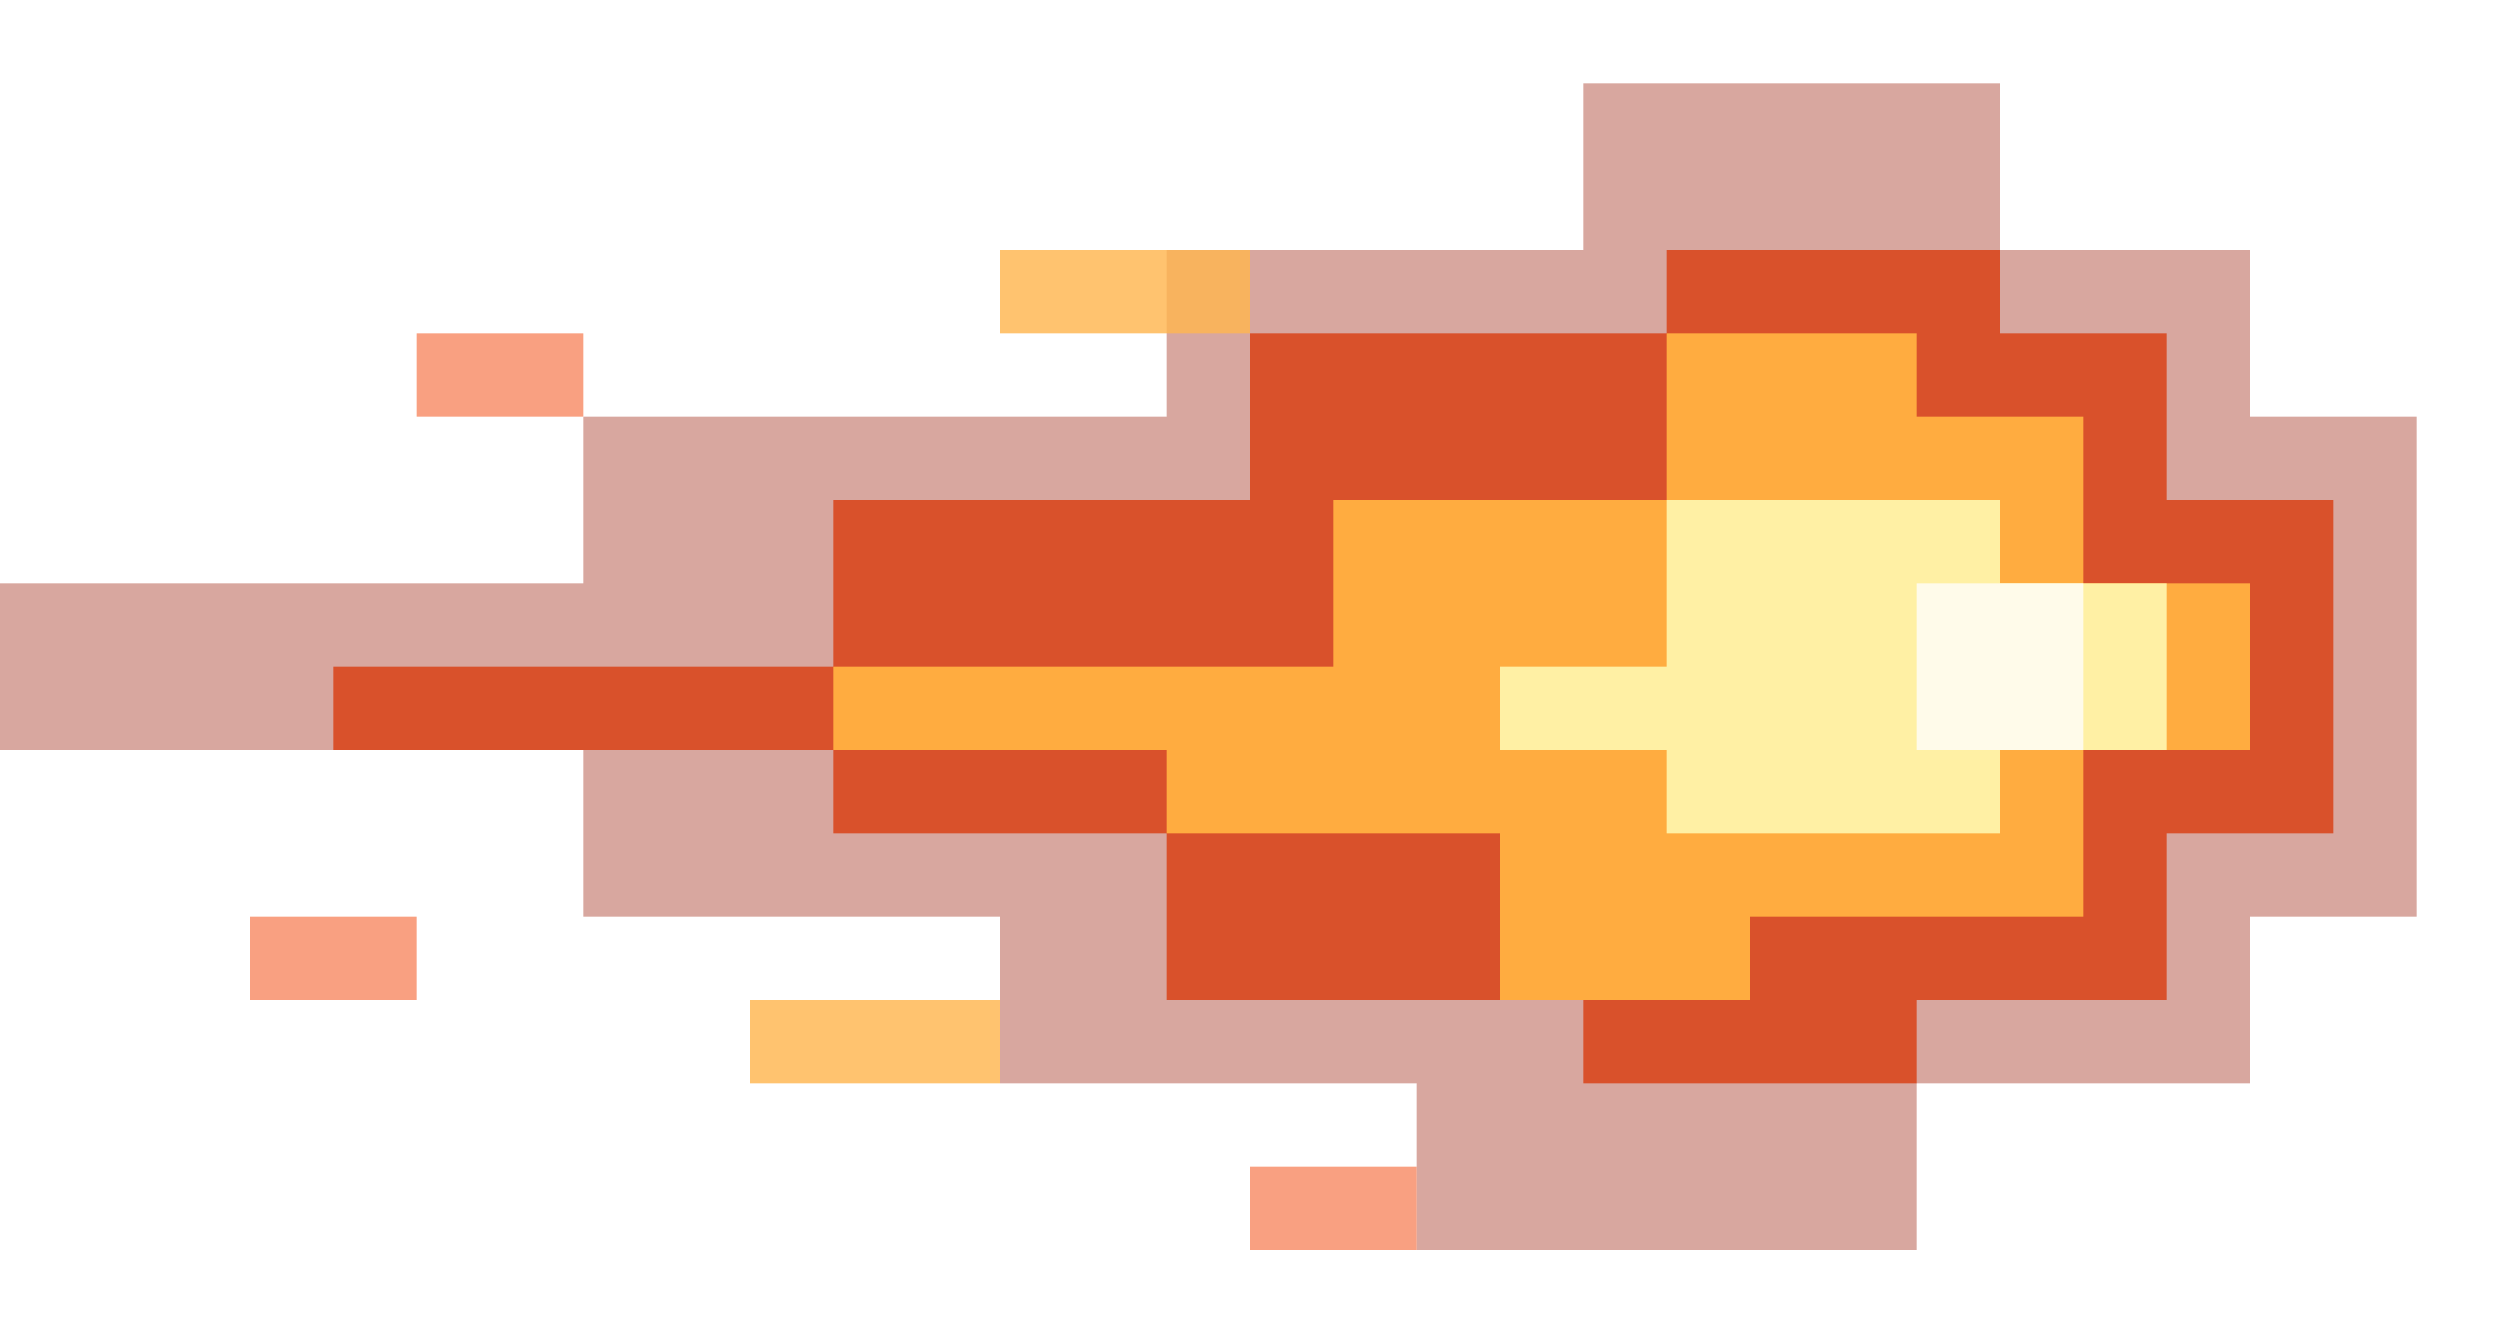
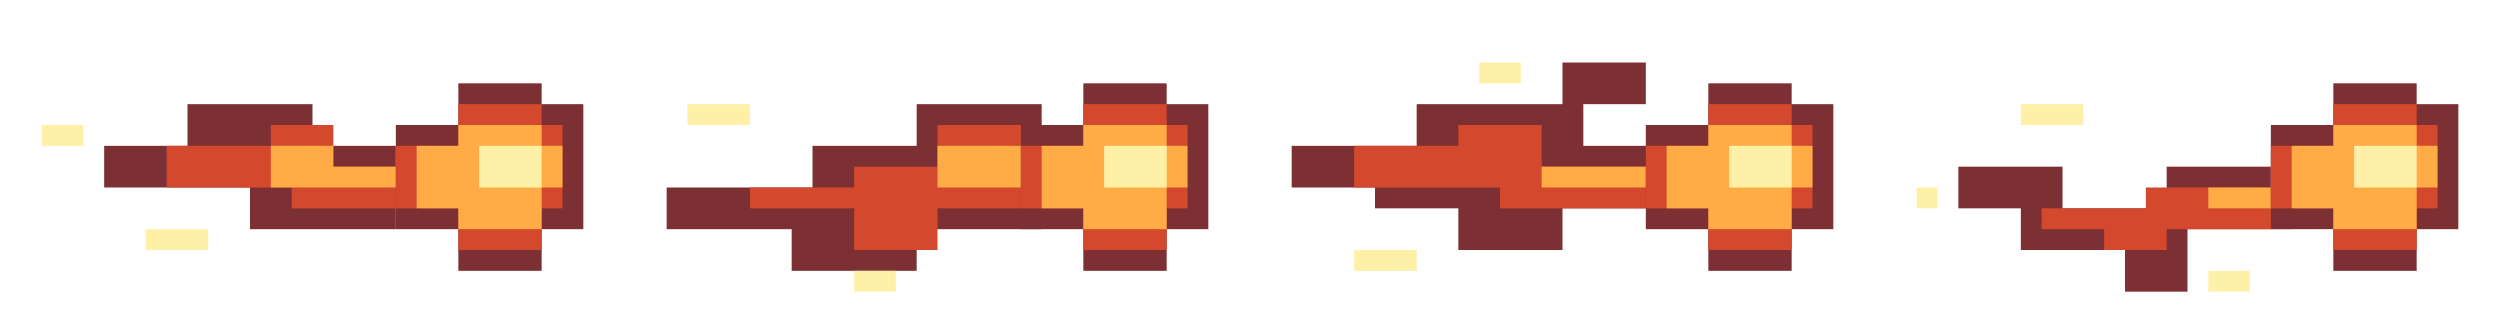
- <svg xmlns="http://www.w3.org/2000/svg" width="30" height="16" viewBox="0 0 30 16">
-   <path fill="#ad4736" fill-opacity=".48" d="M0 7h7V5h7V3h5V1h5v2h3v2h2v6h-2v2h-4v2h-6v-2h-5v-2H7V9H0z" />
-   <path fill="#d9512b" d="M4 8h6V6h5V4h5V3h4v1h2v2h2v4h-2v2h-3v1h-4v-1h-5v-2h-4V9H4z" />
-   <path fill="#ffac40" d="M10 8h6V6h4V4h3v1h2v2h2v2h-2v2h-4v1h-3v-2h-4V9h-4z" />
-   <path fill="#fff0a4" d="M18 8h2V6h4v1h2v2h-2v1h-4V9h-2z" />
-   <path fill="#fffbea" d="M23 7h2v2h-2z" />
-   <path fill="#ffb650" fill-opacity=".82" d="M12 3h3v1h-3zM9 12h3v1H9z" />
-   <path fill="#f66e3e" fill-opacity=".65" d="M5 4h2v1H5zM3 11h2v1H3zM15 14h2v1h-2z" />
+ <svg xmlns="http://www.w3.org/2000/svg" width="120" height="16" viewBox="0 0 120 16">
+   <g transform="translate(0,0)">
+     <path fill="#7c3034" d="M5 7h4V5h6v2h4v4h-7V9H5z" />
+     <path fill="#d4492e" d="M8 7h5V6h3v2h5v2h-7V9H8z" />
+     <path fill="#ffac46" d="M13 7h3v1h5v1h-8z" />
+     <path fill="#fff0a7" d="M2 6h2v1H2zM7 11h3v1H7z" />
+     <path fill="#7c3034" d="M19 6h3V4h4v1h2v6h-2v2h-4v-2h-3z" />
+     <path fill="#d4492e" d="M19 7h3V5h4v1h1v4h-1v2h-4v-2h-3z" />
+     <path fill="#ffac46" d="M20 7h2V6h4v1h1v2h-1v2h-4v-1h-2z" />
+     <path fill="#fff0a7" d="M23 7h3v2h-3z" />
+   </g>
+   <g transform="translate(30,0)">
+     <path fill="#7c3034" d="M2 9h7V7h5V5h6v6h-6v2H8v-2H2z" />
+     <path fill="#d4492e" d="M6 9h5V8h4V6h5v4h-5v2h-4v-2H6z" />
+     <path fill="#ffac46" d="M15 7h6v2h-6z" />
+     <path fill="#fff0a7" d="M3 5h3v1H3zM11 13h2v1h-2z" />
+     <path fill="#7c3034" d="M19 6h3V4h4v1h2v6h-2v2h-4v-2h-3z" />
+     <path fill="#d4492e" d="M19 7h3V5h4v1h1v4h-1v2h-4v-2h-3z" />
+     <path fill="#ffac46" d="M20 7h2V6h4v1h1v2h-1v2h-4v-1h-2z" />
+     <path fill="#fff0a7" d="M23 7h3v2h-3z" />
+   </g>
+   <g transform="translate(60,0)">
+     <path fill="#7c3034" d="M2 7h6V5h7V3h4v2h-3v2h4v3h-5v2h-5v-2H6V9H2z" />
+     <path fill="#d4492e" d="M5 7h5V6h4v2h6v2h-8v-1H5z" />
+     <path fill="#ffac46" d="M14 8h7v1h-7z" />
+     <path fill="#fff0a7" d="M5 12h3v1H5zM11 3h2v1h-2z" />
+     <path fill="#7c3034" d="M19 6h3V4h4v1h2v6h-2v2h-4v-2h-3z" />
+     <path fill="#d4492e" d="M19 7h3V5h4v1h1v4h-1v2h-4v-2h-3z" />
+     <path fill="#ffac46" d="M20 7h2V6h4v1h1v2h-1v2h-4v-1h-2z" />
+     <path fill="#fff0a7" d="M23 7h3v2h-3z" />
+   </g>
+   <g transform="translate(90,0)">
+     <path fill="#7c3034" d="M4 8h5v2h5V8h5v3h-4v3h-3v-2H7v-2H4z" />
+     <path fill="#d4492e" d="M8 10h5V9h7v2h-6v1h-3v-1H8z" />
+     <path fill="#ffac46" d="M16 9h5v1h-5z" />
+     <path fill="#fff0a7" d="M2 9h1v1H2zM7 5h3v1H7zM16 13h2v1h-2z" />
+     <path fill="#7c3034" d="M19 6h3V4h4v1h2v6h-2v2h-4v-2h-3z" />
+     <path fill="#d4492e" d="M19 7h3V5h4v1h1v4h-1v2h-4v-2h-3z" />
+     <path fill="#ffac46" d="M20 7h2V6h4v1h1v2h-1v2h-4v-1h-2z" />
+     <path fill="#fff0a7" d="M23 7h3v2h-3z" />
+   </g>
</svg>
